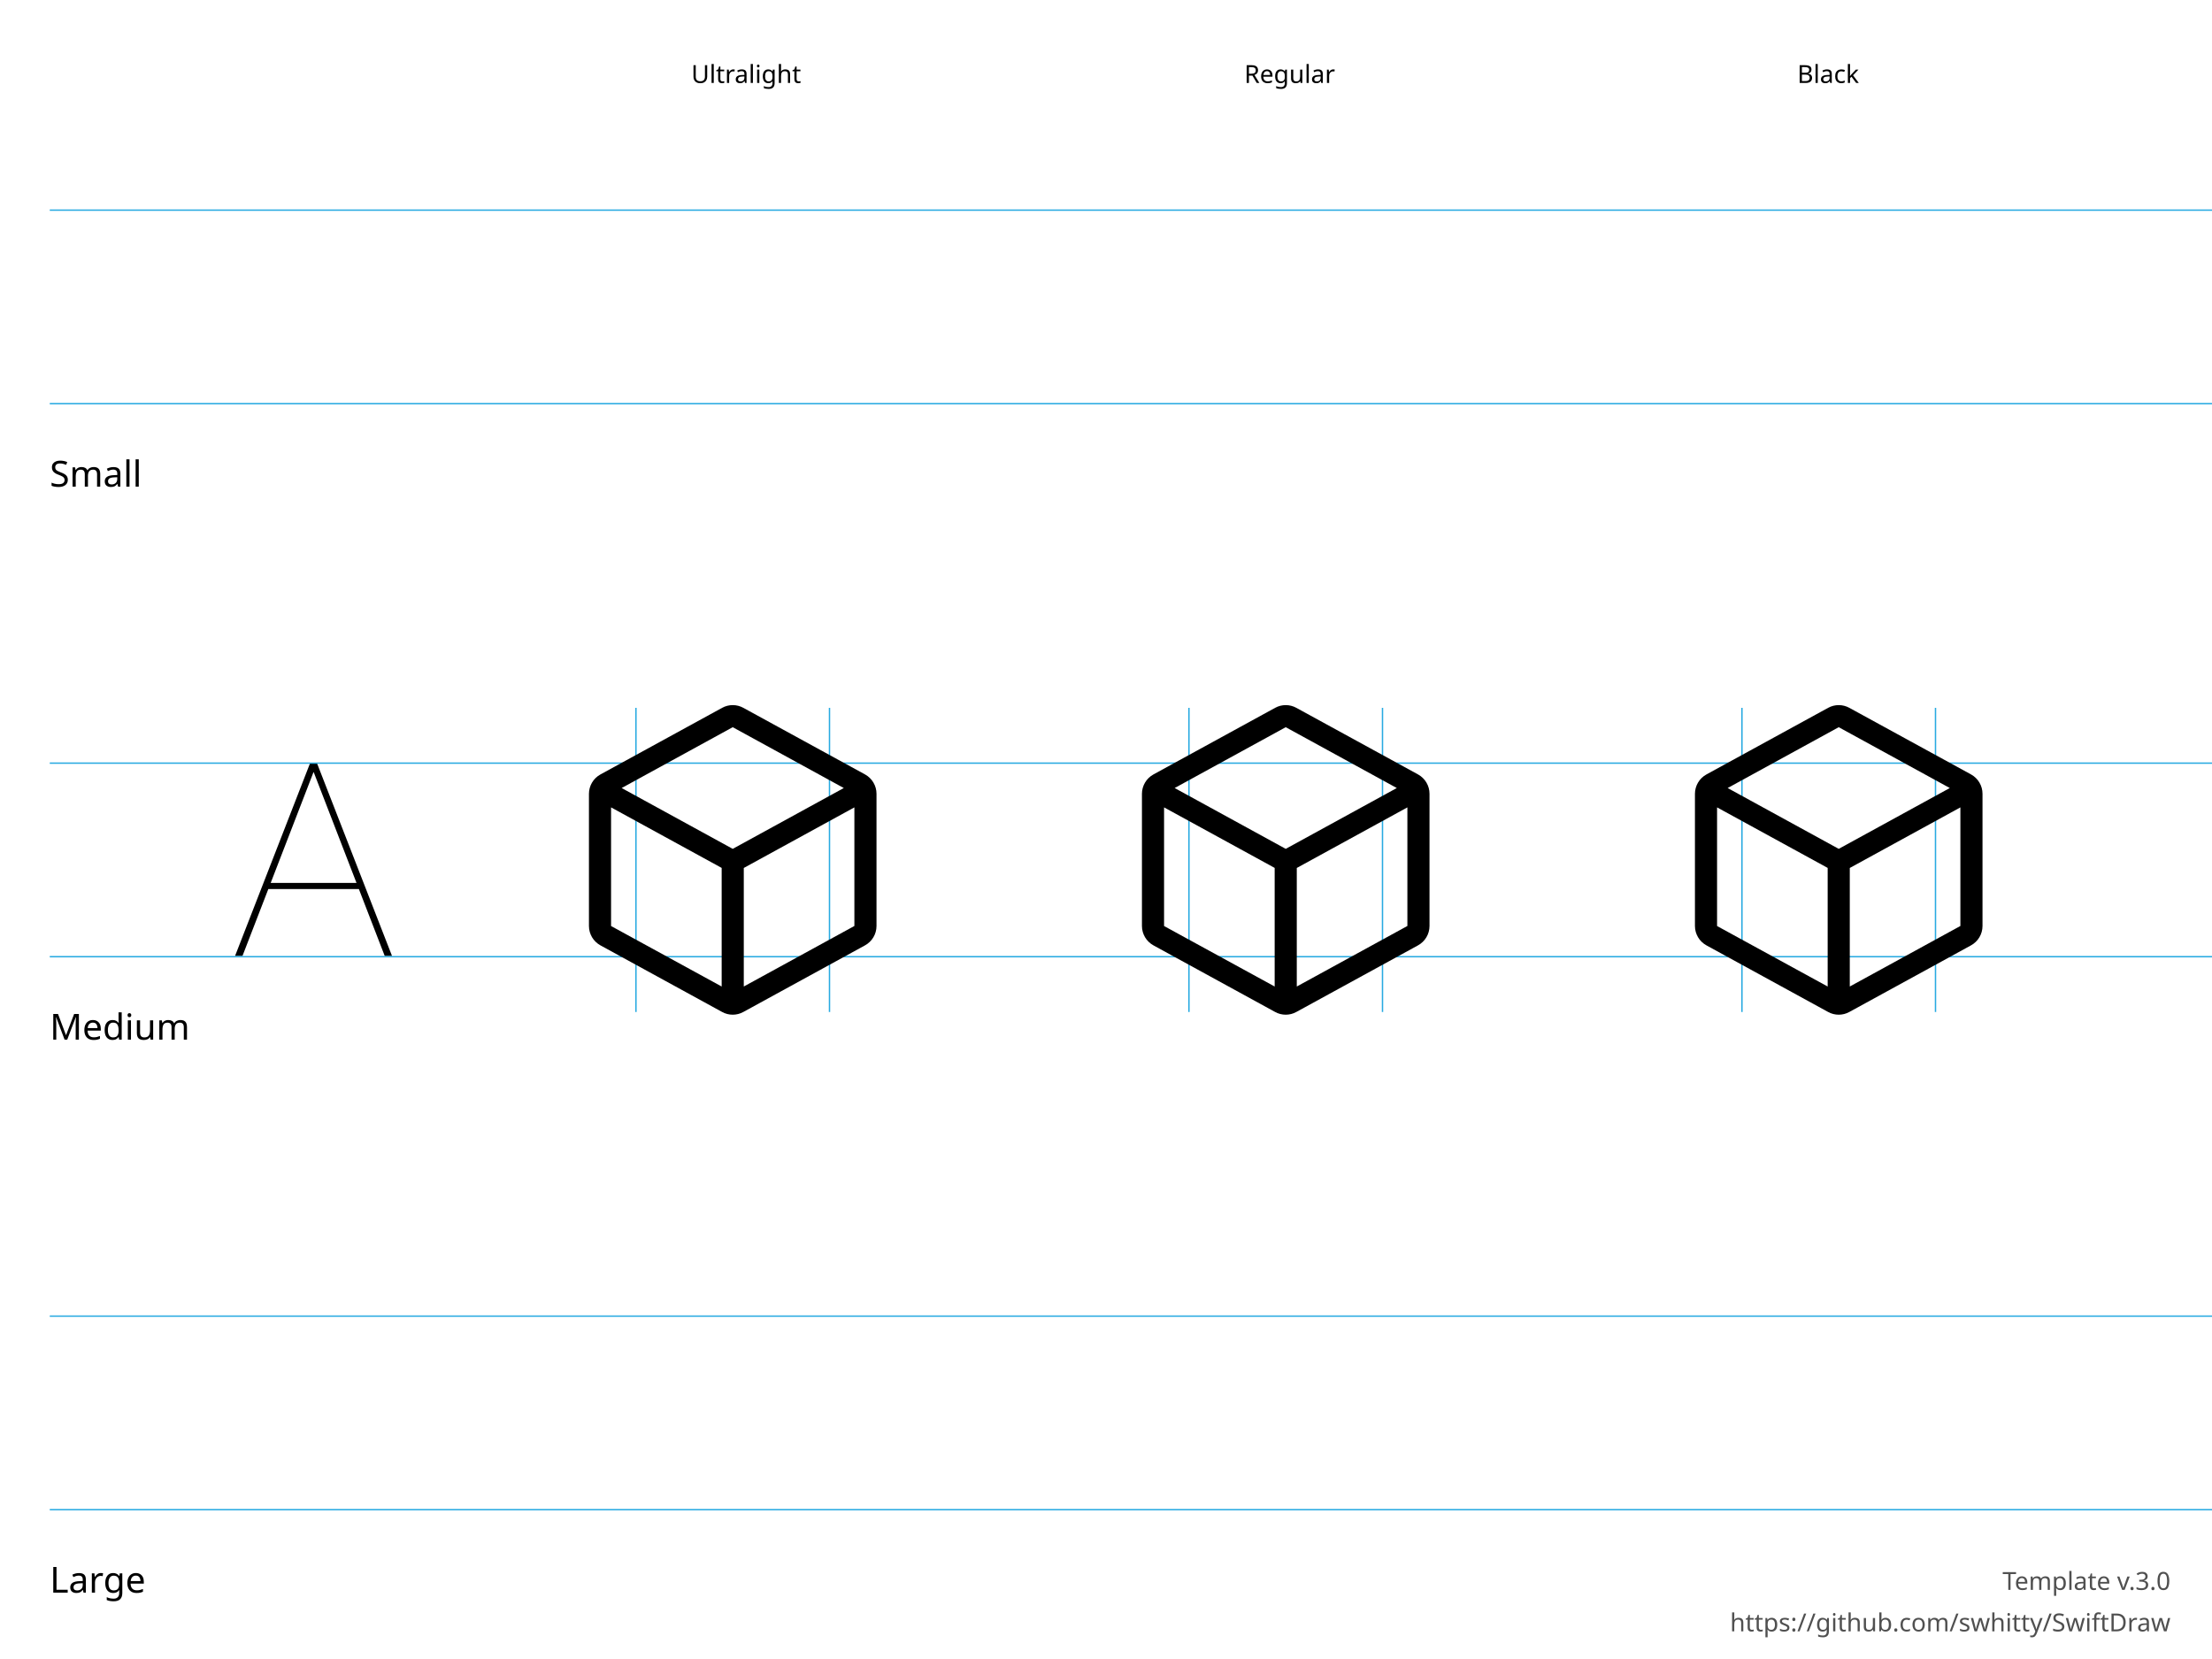
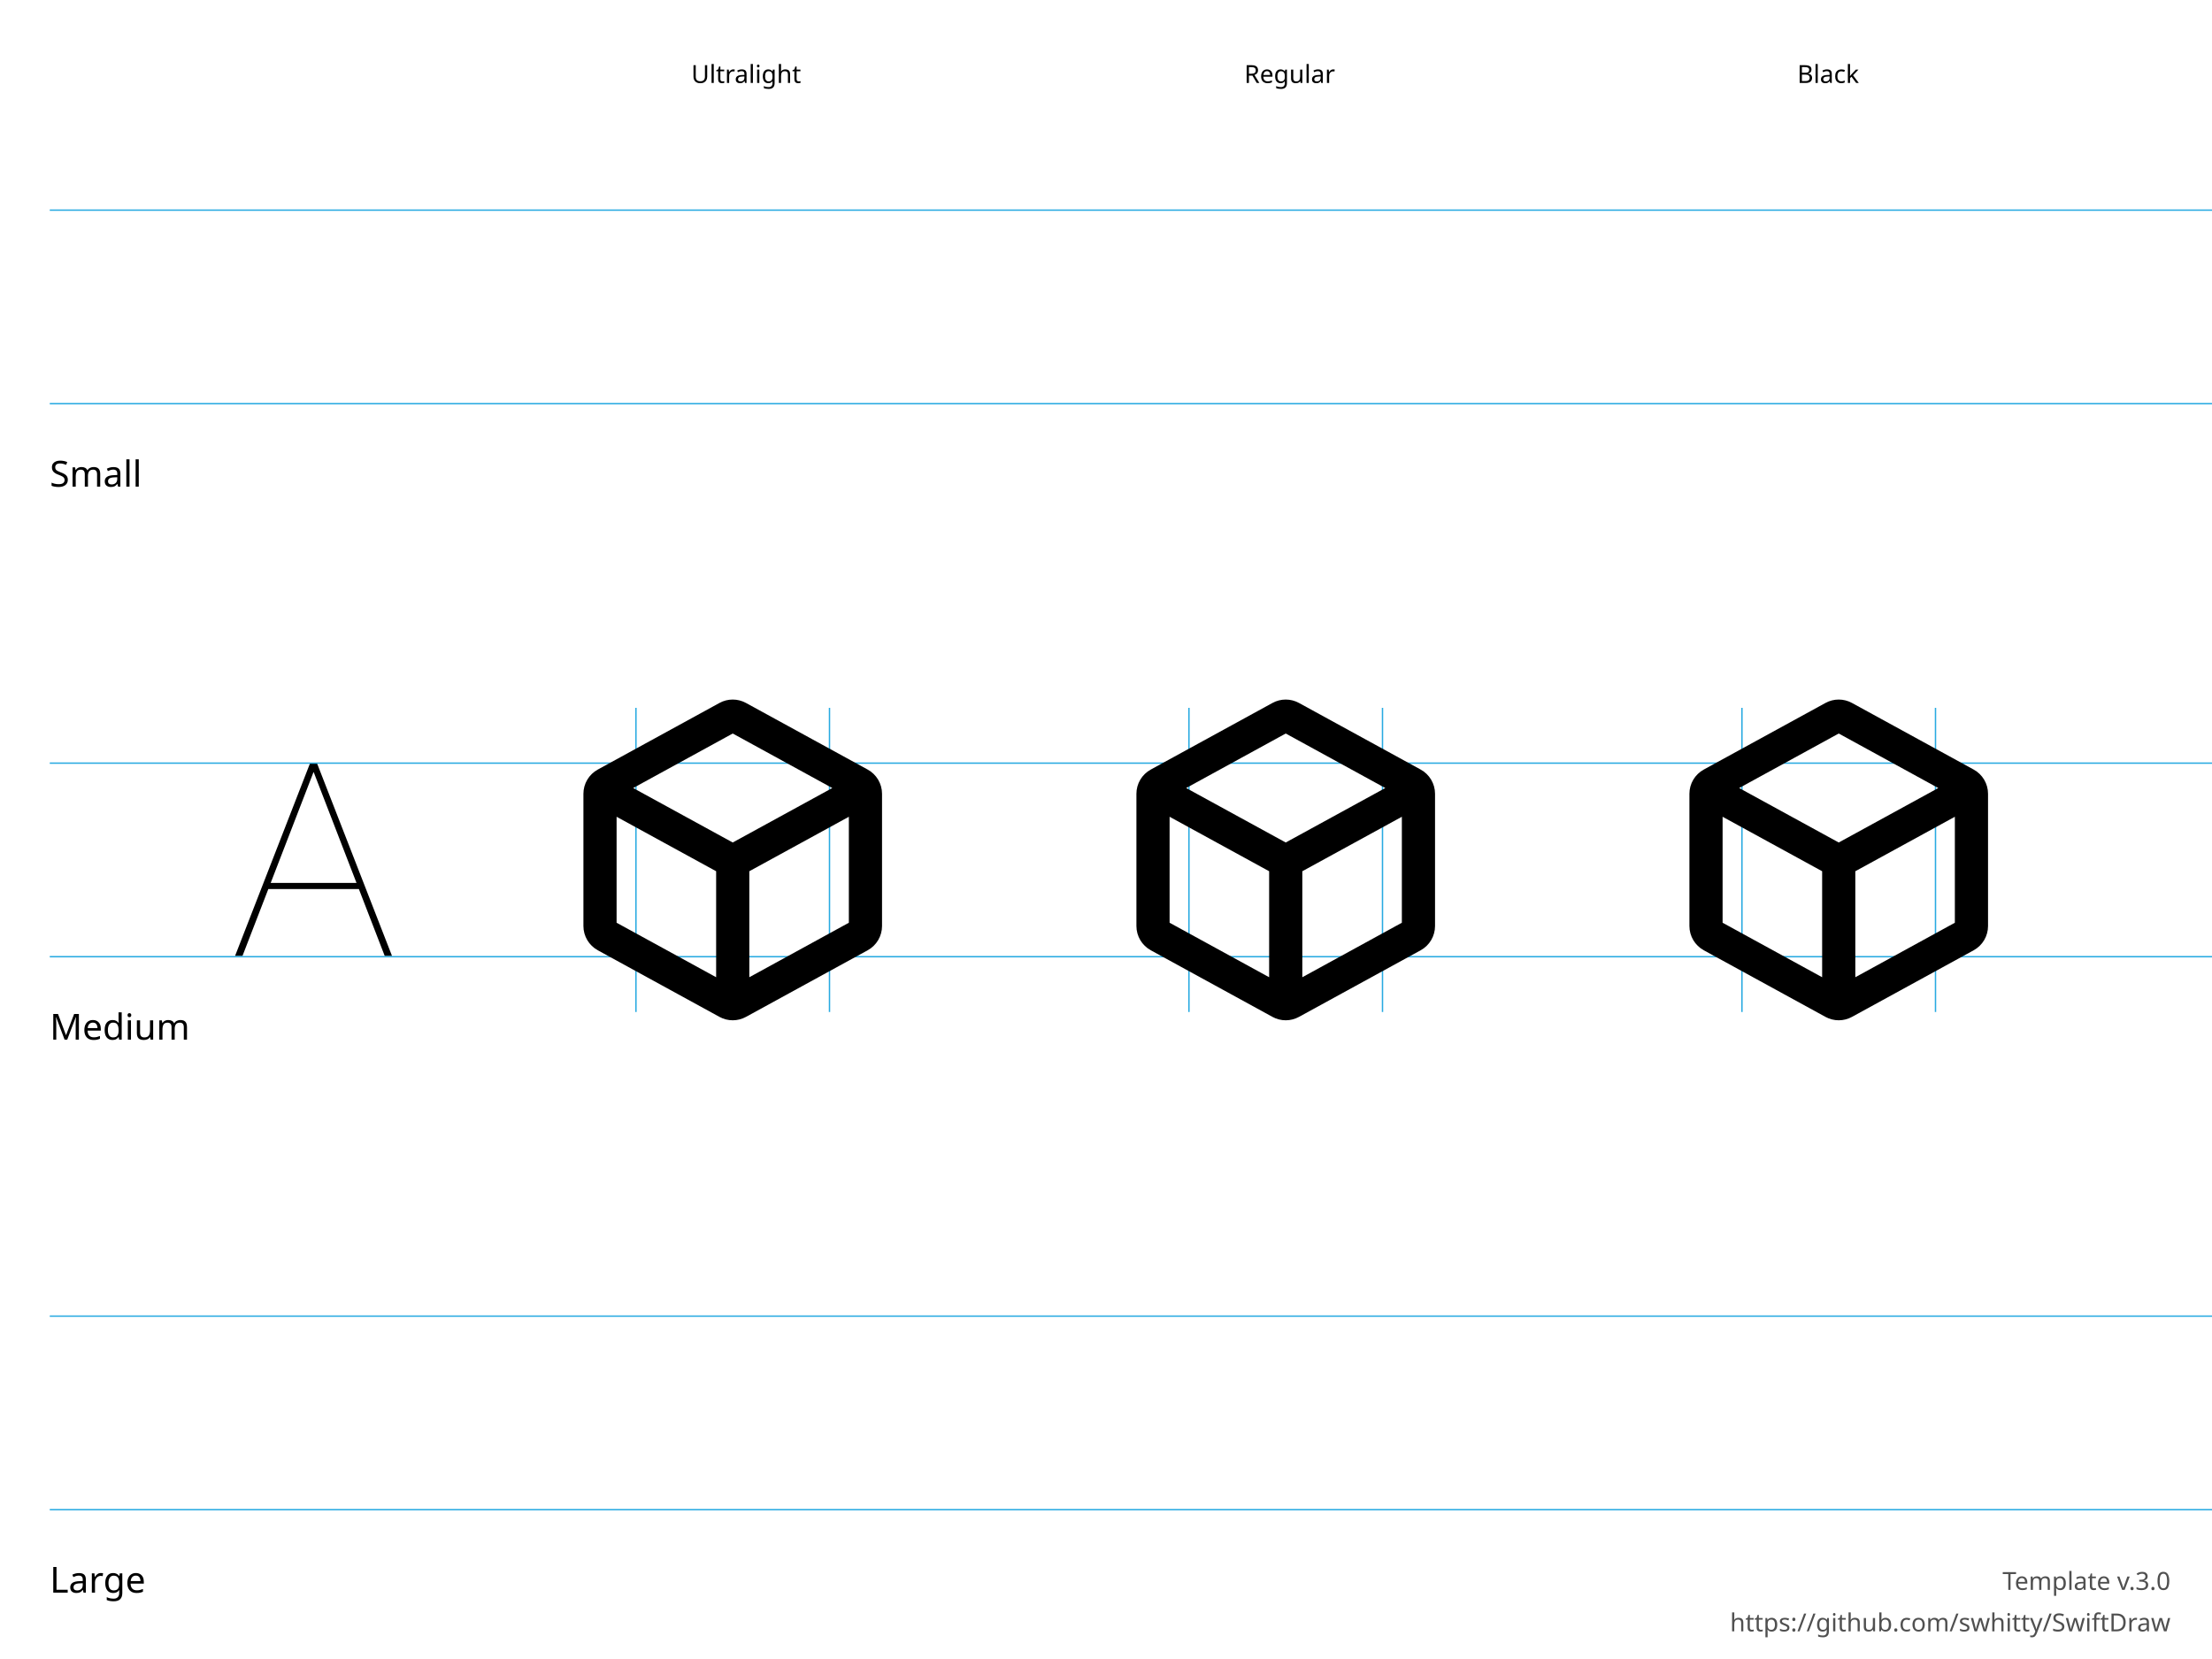
<svg xmlns="http://www.w3.org/2000/svg" height="600" width="800">
  <g id="Notes" font-family="LucidaGrande, 'Lucida Grande', sans-serif" font-size="13">
    <rect fill="white" height="600.0" width="800.0" x="0.0" y="0.0" />
    <g font-size="13">
      <text x="18.0" y="176.0">Small</text>
      <text x="18.0" y="376.0">Medium</text>
      <text x="18.0" y="576.0">Large</text>
    </g>
    <g font-size="9">
      <text x="250.0" y="30.0">Ultralight</text>
      <text x="450.0" y="30.0">Regular</text>
      <text x="650.0" y="30.0">Black</text>
      <text id="template-version" fill="#505050" text-anchor="end" x="785.0" y="575.0">Template v.3.0</text>
      <a href="https://github.com/swhitty/SwiftDraw">
        <text fill="#505050" text-anchor="end" x="785.0" y="590.0">https://github.com/swhitty/SwiftDraw</text>
      </a>
    </g>
  </g>
  <g id="Guides" stroke="rgb(39, 170, 225)" stroke-width="0.5">
    <path id="Capline-S" d="M18,76 l800,0" />
    <path id="H-reference" d="M85,145.755 L87.685,145.755 L113.369,79.287 L114.052,79.287 L114.052,76 L112.148,76 L85,145.755 Z M95.693,121.536 L130.996,121.536 L130.263,119.313 L96.474,119.313 L95.693,121.536 Z M139.15,145.755 L141.787,145.755 L114.638,76 L113.466,76 L113.466,79.287 L139.15,145.755 Z" stroke="none" transform="translate(0,200)" />
    <path id="Baseline-S" d="M18,146 l800,0" />
    <path id="left-margin-Ultralight-M" d="M230,256 l0,110" />
    <path id="right-margin-Ultralight-M" d="M300,256 l0,110" />
    <path id="left-margin-Regular-M" d="M430,256 l0,110" />
    <path id="right-margin-Regular-M" d="M500,256 l0,110" />
    <path id="left-margin-Black-M" d="M630,256 l0,110" />
    <path id="right-margin-Black-M" d="M700,256 l0,110" />
    <path id="Capline-M" d="M18,276 l800,0" />
    <path id="Baseline-M" d="M18,346 l800,0" />
    <path id="Capline-L" d="M18,476 l800,0" />
    <path id="Baseline-L" d="M18,546 l800,0" />
  </g>
  <g id="Symbols">
    <g id="Ultralight-M" transform="translate(0,200)">
-       <path d="M312.84,80.075 L268.84,56 L268.84,56 C266.45,54.68 263.55,54.68 261.16,56 L217.16,80.085 C214.601,81.485 213.007,84.168 213,87.085 L213,134.905 C213.007,137.822 214.601,140.505 217.16,141.905 L261.16,165.99 C263.55,167.311 266.45,167.311 268.84,165.99 L312.84,141.905 C315.399,140.505 316.994,137.822 317,134.905 L317,87.09 C316.999,84.168 315.404,81.478 312.84,80.075 Z M265,63 L265,63 L305.17,85 L265,107 L224.83,85 Z M221,92 L261,113.89 L261,156.785 L221,134.91 Z M269,156.785 L269,113.91 L309,92 L309,134.89 Z" />
+       <path d="M313.8,78.32 L269.8,54.235 C266.811,52.59 263.189,52.59 260.2,54.235 L216.2,78.32 C212.993,80.075 210.999,83.439 211,87.095 L211,134.905 C211,138.563 212.995,141.927 216.202,143.681 L260.202,167.766 C263.19,169.413 266.814,169.413 269.802,167.766 L313.802,143.681 C317.009,141.926 319.002,138.561 319,134.905 L319,87.095 C319,83.437 317.005,80.073 313.798,78.319 Z M265,65.285 L301,85 L265,104.7 L229,85 Z M223,95.395 L259,115.095 L259,153.43 L223,133.72 Z M271,153.43 L271,115.095 L307,95.395 L307,133.72 Z" />
    </g>
    <g id="Regular-M" transform="translate(0,200)">
-       <path d="M512.84,80.075 L468.84,56 L468.84,56 C466.45,54.68 463.55,54.68 461.16,56 L417.16,80.085 C414.601,81.485 413.007,84.168 413,87.085 L413,134.905 C413.007,137.822 414.601,140.505 417.16,141.905 L461.16,165.99 C463.55,167.311 466.45,167.311 468.84,165.99 L512.84,141.905 C515.399,140.505 516.994,137.822 517,134.905 L517,87.09 C516.999,84.168 515.404,81.478 512.84,80.075 Z M465,63 L465,63 L505.17,85 L465,107 L424.83,85 Z M421,92 L461,113.89 L461,156.785 L421,134.91 Z M469,156.785 L469,113.91 L509,92 L509,134.89 Z" />
+       <path d="M513.8,78.32 L469.8,54.235 C466.811,52.59 463.189,52.59 460.2,54.235 L416.2,78.32 C412.993,80.075 410.999,83.439 411,87.095 L411,134.905 C411,138.563 412.995,141.927 416.202,143.681 L460.202,167.766 C463.19,169.413 466.814,169.413 469.802,167.766 L513.802,143.681 C517.009,141.926 519.002,138.561 519,134.905 L519,87.095 C519,83.437 517.005,80.073 513.798,78.319 Z M465,65.285 L501,85 L465,104.7 L429,85 Z M423,95.395 L459,115.095 L459,153.43 L423,133.72 Z M471,153.43 L471,115.095 L507,95.395 L507,133.72 Z" />
    </g>
    <g id="Black-M" transform="translate(0,200)">
-       <path d="M712.84,80.075 L668.84,56 L668.84,56 C666.45,54.68 663.55,54.68 661.16,56 L617.16,80.085 C614.601,81.485 613.007,84.168 613,87.085 L613,134.905 C613.007,137.822 614.601,140.505 617.16,141.905 L661.16,165.99 C663.55,167.311 666.45,167.311 668.84,165.99 L712.84,141.905 C715.399,140.505 716.994,137.822 717,134.905 L717,87.09 C716.999,84.168 715.404,81.478 712.84,80.075 Z M665,63 L665,63 L705.17,85 L665,107 L624.83,85 Z M621,92 L661,113.89 L661,156.785 L621,134.91 Z M669,156.785 L669,113.91 L709,92 L709,134.89 Z" />
+       <path d="M713.8,78.32 L669.8,54.235 C666.811,52.59 663.189,52.59 660.2,54.235 L616.2,78.32 C612.993,80.075 610.999,83.439 611,87.095 L611,134.905 C611,138.563 612.995,141.927 616.202,143.681 L660.202,167.766 C663.19,169.413 666.814,169.413 669.802,167.766 L713.802,143.681 C717.009,141.926 719.002,138.561 719,134.905 L719,87.095 C719,83.437 717.005,80.073 713.798,78.319 Z M665,65.285 L701,85 L665,104.7 L629,85 Z M623,95.395 L659,115.095 L659,153.43 L623,133.72 Z M671,153.43 L671,115.095 L707,95.395 L707,133.72 Z" />
    </g>
  </g>
</svg>
